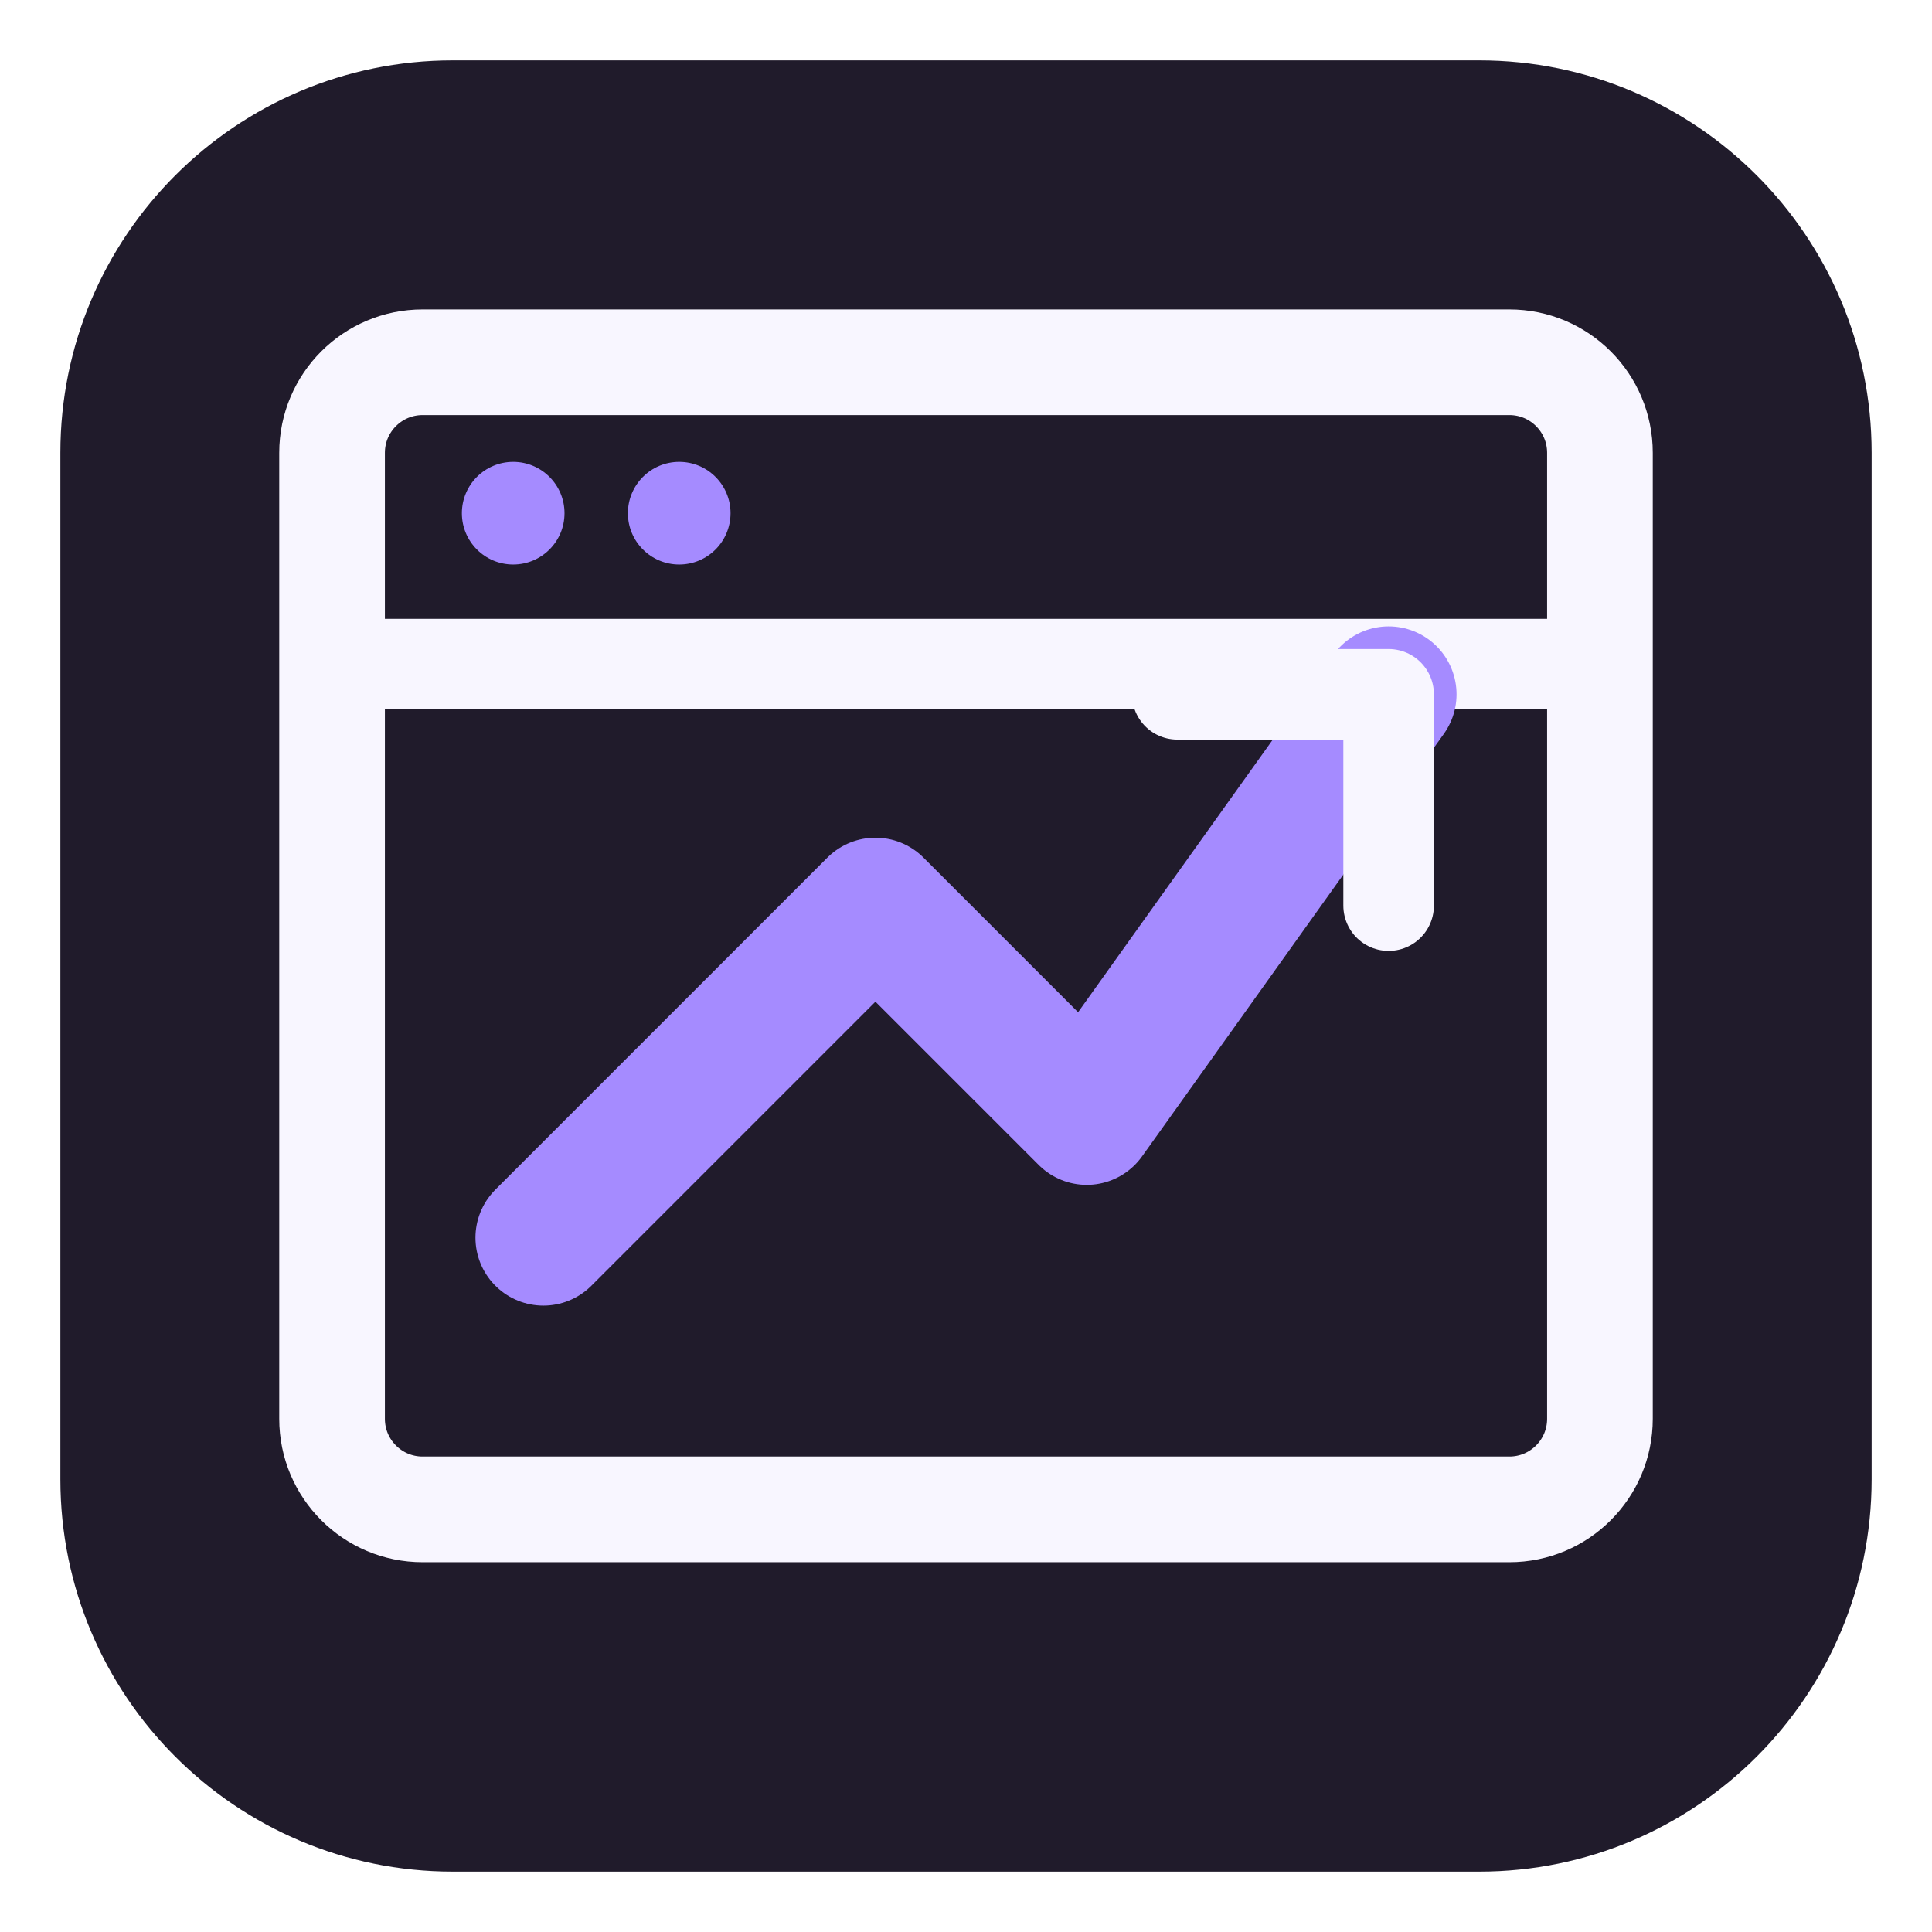
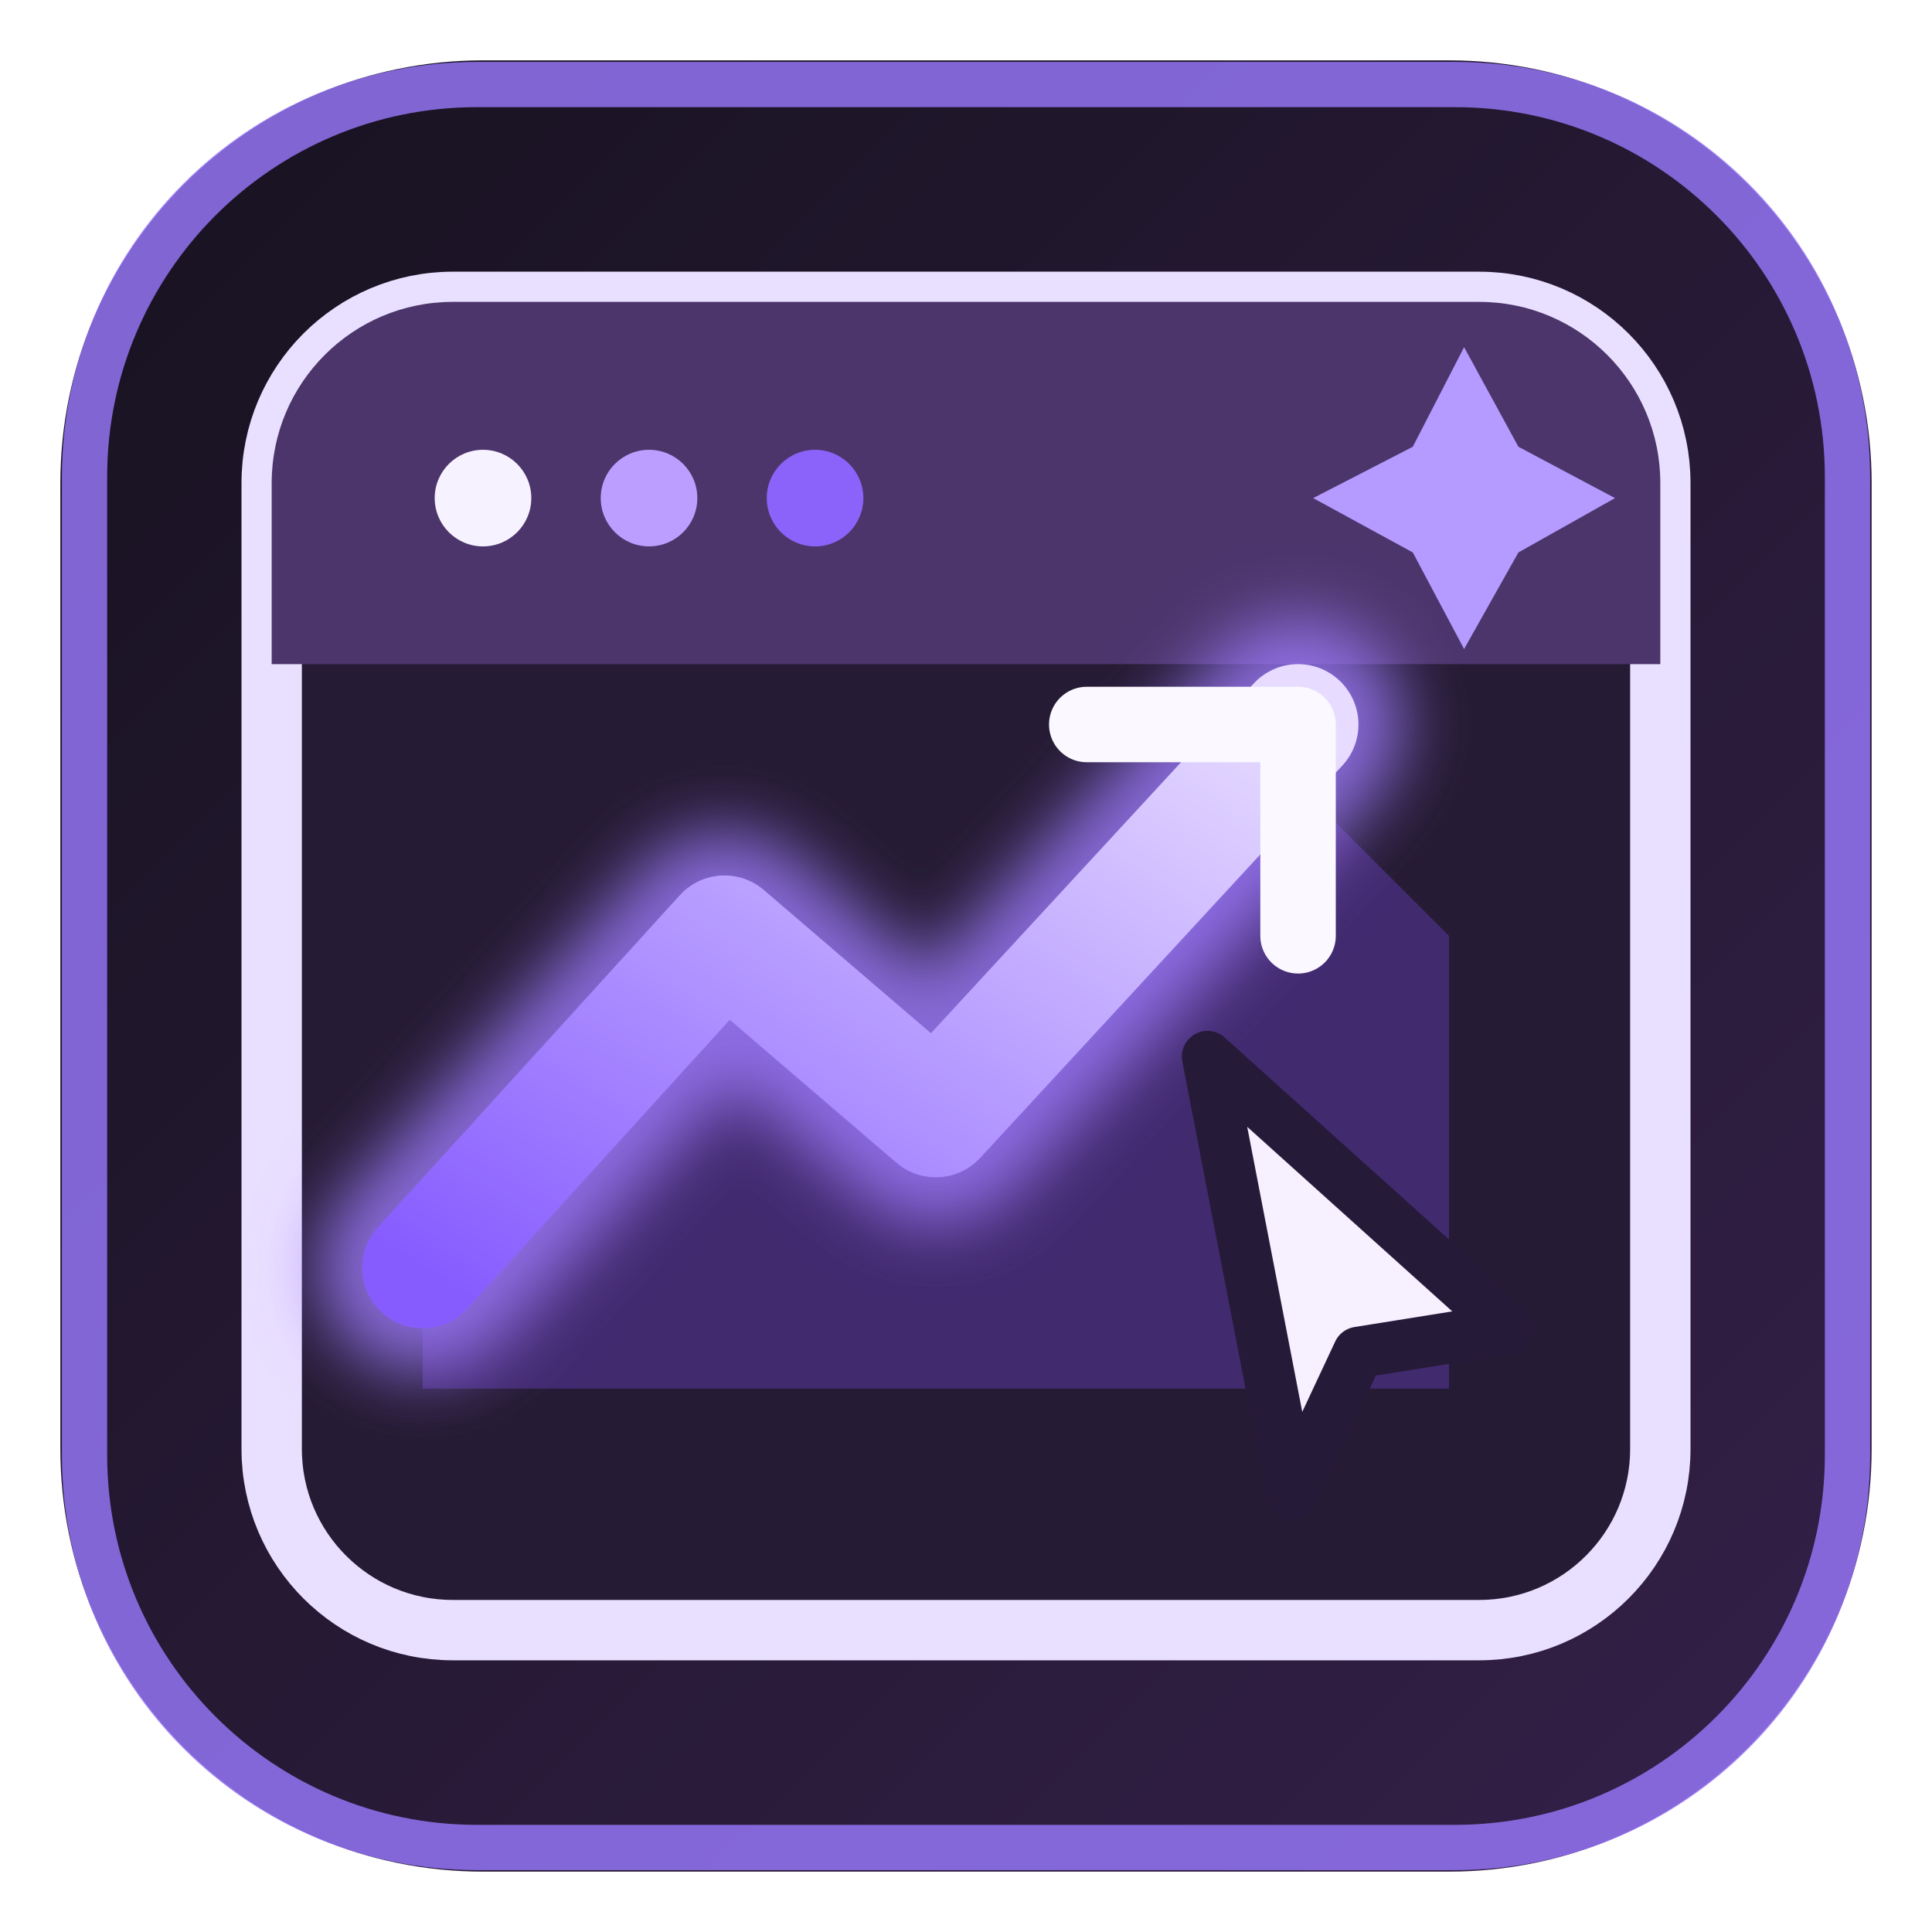
<svg xmlns="http://www.w3.org/2000/svg" viewBox="0 0 64 64" role="img" aria-label="WEB CLIENT OS">
-   <rect x="2" y="2" width="60" height="60" rx="13" fill="#201b2b" />
-   <rect x="11" y="12" width="42" height="38" rx="3" fill="none" stroke="#f8f6ff" stroke-width="3.5" />
-   <path d="M12.5 22h39" fill="none" stroke="#f8f6ff" stroke-width="3" />
-   <circle cx="17" cy="17" r="1.7" fill="#a58bff" />
-   <circle cx="22.5" cy="17" r="1.7" fill="#a58bff" />
-   <path d="M18 41l11-11 7 7 10-14" fill="none" stroke="#a58bff" stroke-width="4.5" stroke-linecap="round" stroke-linejoin="round" />
-   <path d="M39 23h7v7" fill="none" stroke="#f8f6ff" stroke-width="3" stroke-linecap="round" stroke-linejoin="round" />
+   <defs>
+     <linearGradient id="bg" x1="0" y1="0" x2="1" y2="1">
+       <stop stop-color="#17121f" />
+       <stop offset="1" stop-color="#342049" />
+     </linearGradient>
+     <linearGradient id="signal" x1="0" y1="1" x2="1" y2="0">
+       <stop stop-color="#875cff" />
+       <stop offset="1" stop-color="#e7dcff" />
+     </linearGradient>
+     <filter id="glow" x="-40%" y="-40%" width="180%" height="180%">
+       <feGaussianBlur stdDeviation="1.1" />
+     </filter>
+   </defs>
+   <rect x="2" y="2" width="60" height="60" rx="14" fill="url(#bg)" />
+   <rect x="2.8" y="2.8" width="58.4" height="58.4" rx="13" fill="none" stroke="#9a7aff" stroke-opacity=".8" stroke-width="1.5" />
+   <rect x="9" y="10" width="46" height="44" rx="6" fill="#251b34" stroke="#e9e0ff" stroke-width="2" />
+   <path d="M15 10h34a6 6 0 0 1 6 6v6H9v-6a6 6 0 0 1 6-6Z" fill="#4c356b" />
+   <circle cx="16" cy="16.5" r="1.6" fill="#f7f2ff" />
+   <circle cx="21.5" cy="16.5" r="1.6" fill="#bb9eff" />
+   <circle cx="27" cy="16.5" r="1.6" fill="#8c63fa" />
+   <path d="M14 44 24 33l7 6 12-13 5 5v15H14Z" fill="#7546d8" opacity=".36" />
+   <path d="M14 42 24 31l7 6 12-13" fill="none" stroke="#a07cff" stroke-opacity=".8" stroke-width="7" stroke-linecap="round" stroke-linejoin="round" filter="url(#glow)" />
+   <path d="M14 42 24 31l7 6 12-13" fill="none" stroke="url(#signal)" stroke-width="4" stroke-linecap="round" stroke-linejoin="round" />
+   <path d="M36 24h7v7" fill="none" stroke="#fbf8ff" stroke-width="2.5" stroke-linecap="round" stroke-linejoin="round" />
+   <path d="m40 35 10 9-5 .8-2.2 4.7Z" fill="#f6f0ff" stroke="#261a39" stroke-width="1.7" stroke-linejoin="round" />
+   <path d="m48.5 11.5 1.8 3.3 3.2 1.7-3.2 1.8-1.8 3.2-1.7-3.2-3.3-1.8 3.3-1.7Z" fill="#b59aff" />
</svg>
